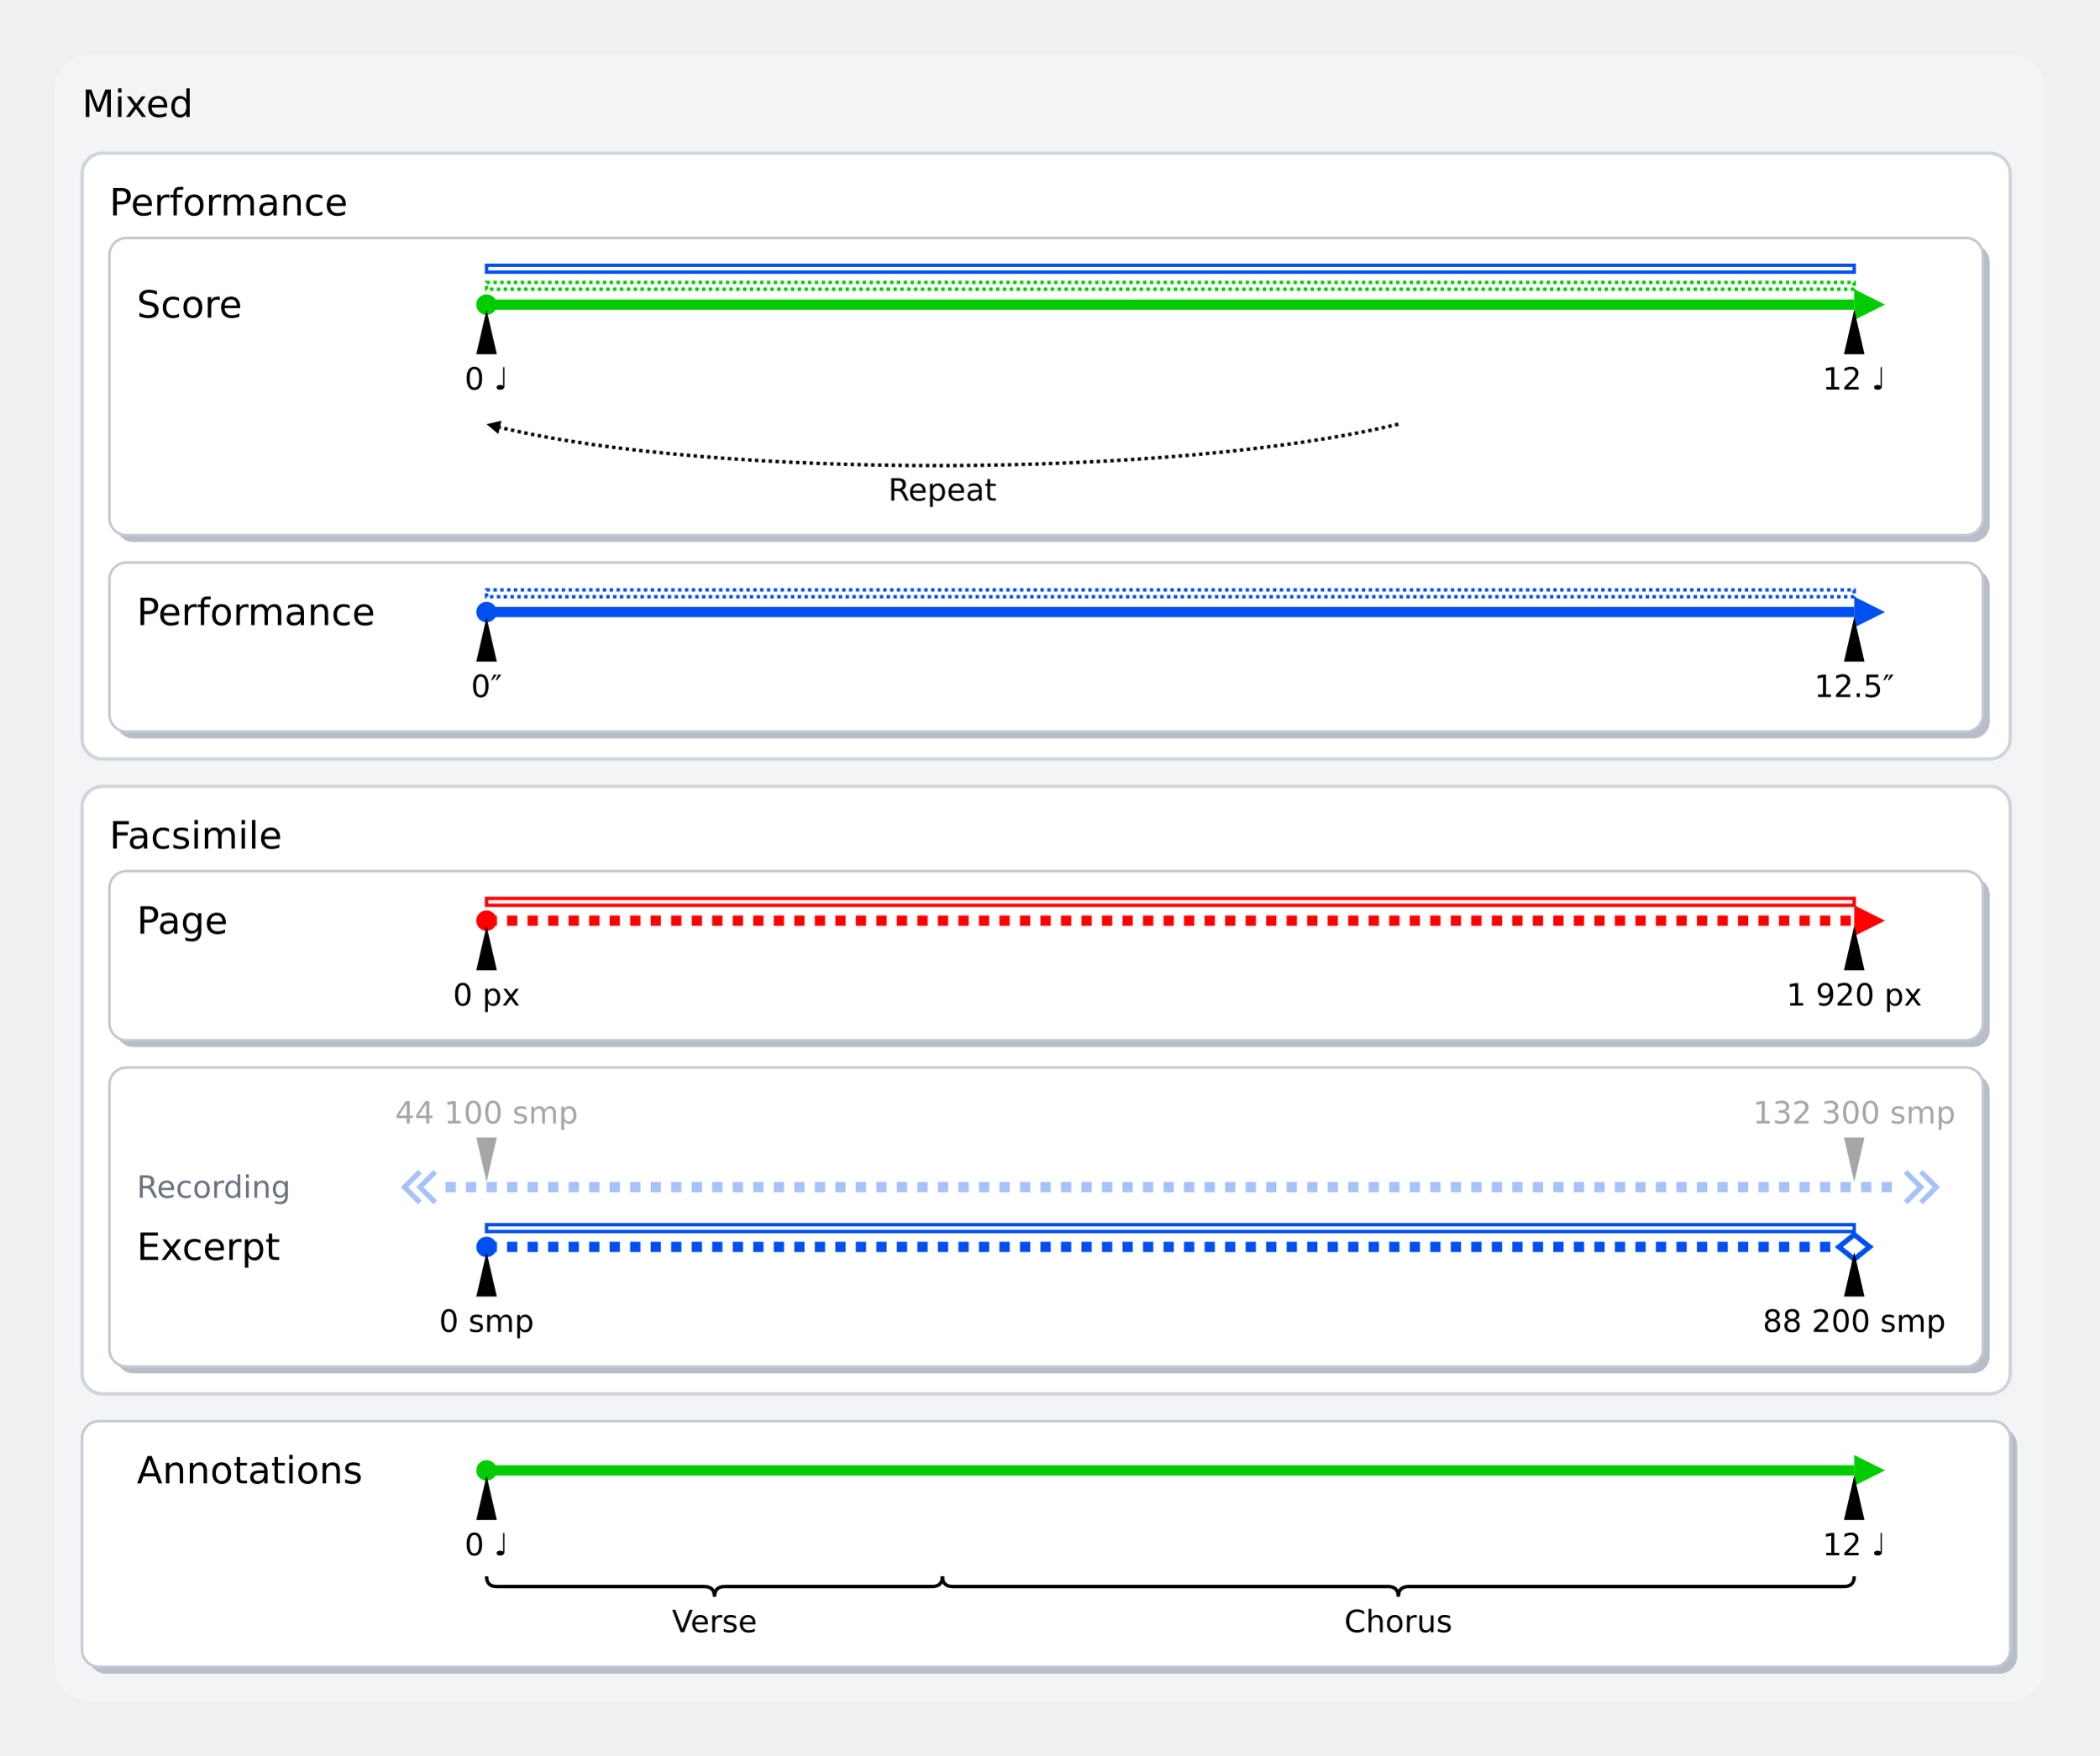
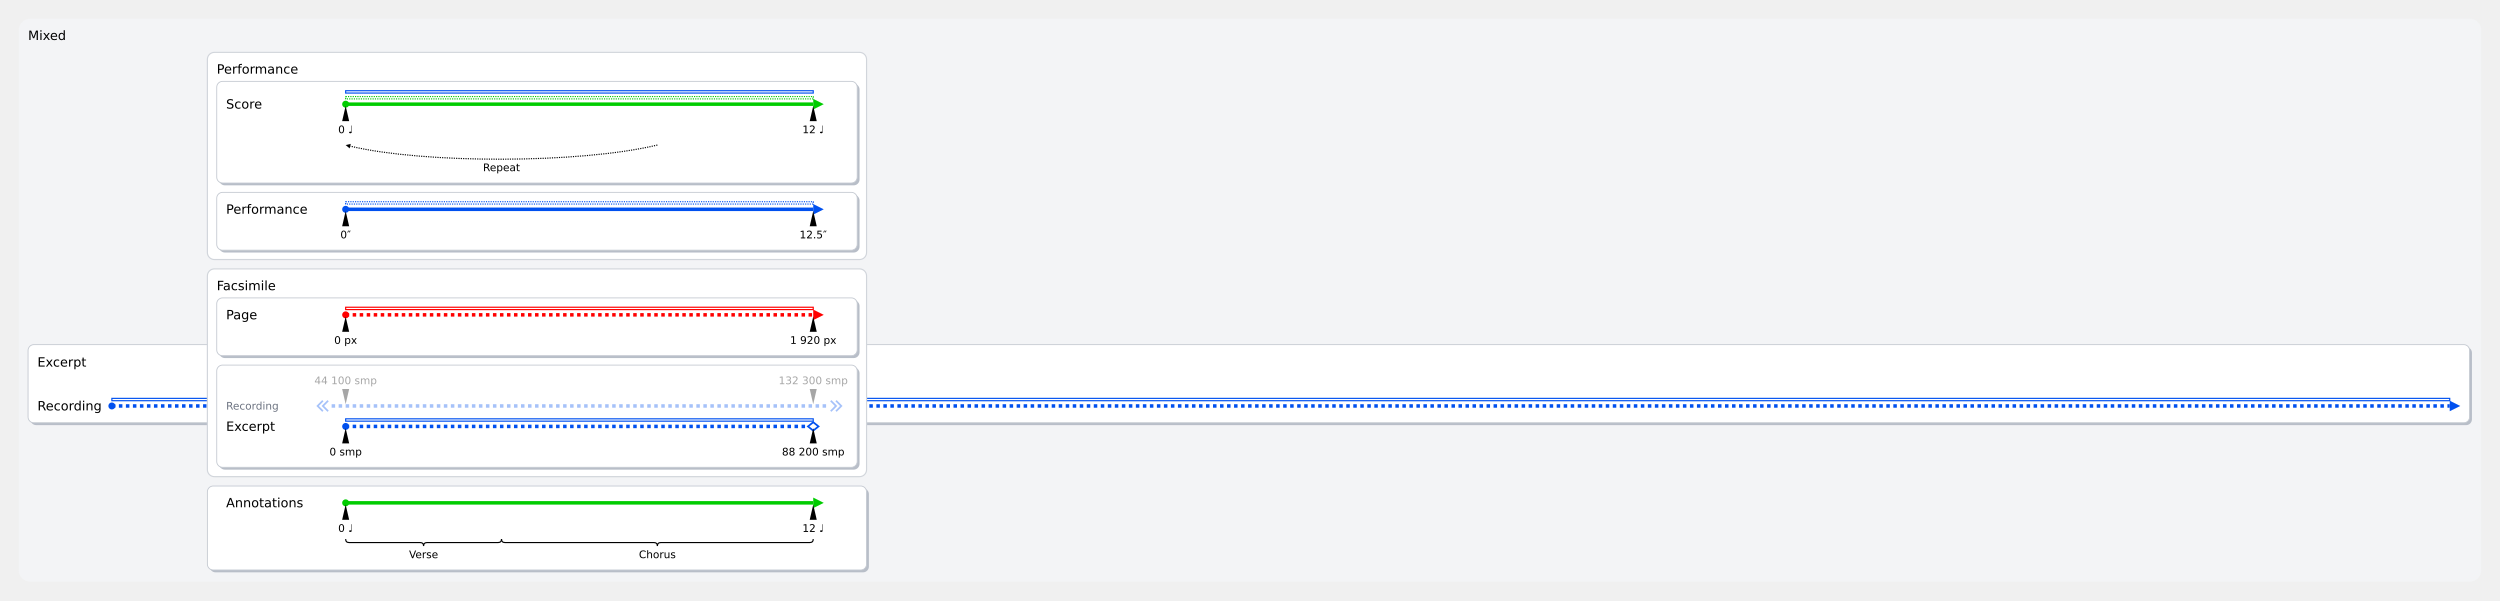
- <svg xmlns="http://www.w3.org/2000/svg" width="613.915" height="513.629" viewBox="0 0 613.915 513.629" font-family="DejaVu Sans, Noto Music" text-rendering="geometricPrecision" style="font-kerning:none;font-variant-ligatures:none">
+ <svg xmlns="http://www.w3.org/2000/svg" width="2138.704" height="513.629" viewBox="0 0 2138.704 513.629" font-family="DejaVu Sans, Noto Music" text-rendering="geometricPrecision" style="font-kerning:none;font-variant-ligatures:none">
  <g transform="translate(16 16)">
-     <rect x="0" y="0" width="581.915" height="481.629" rx="10" fill="#F3F4F6" />
+     <rect x="0" y="0" width="2106.704" height="481.629" rx="10" fill="#F3F4F6" />
    <text data-part="name" x="8" y="18.21" text-anchor="start" font-size="11" fill="#000000">Mixed</text>
-     <rect data-id="group_1" x="8" y="28.805" width="563.915" height="177.234" rx="6" fill="#FFFFFF" stroke="#D1D5DB" stroke-width="1" />
-     <text data-id="group_1" data-part="name" x="16" y="47.015" text-anchor="start" font-size="11" fill="#000000">Performance</text>
-     <rect data-id="score" data-part="card" x="18" y="55.609" width="547.915" height="86.953" rx="5" fill="#B8BEC8" />
-     <rect data-id="score" data-part="card" x="16" y="53.609" width="547.915" height="86.953" rx="5" fill="#FFFFFF" stroke="#C4C9D1" stroke-width="0.75" />
-     <polygon data-id="cmap_1" points="126.291,66.609 526.292,66.609 526.292,68.609 126.291,68.609" fill="none" stroke="#00CC00" stroke-width="1" stroke-dasharray="1 1" />
-     <polygon data-id="cmap_2" points="126.291,61.609 526.292,61.609 526.292,63.609 126.291,63.609" fill="none" stroke="#0050EF" stroke-width="1" />
-     <path data-id="jump_from_1" d="M392.958 108.086C326.291 124.086 192.958 124.086 130.181 109.019" fill="none" stroke="#000000" stroke-width="1" stroke-dasharray="1 1" />
-     <polygon data-id="jump_from_1" points="126.291,108.086 129.714,110.964 130.648,107.075" fill="#000000" />
-     <line data-id="score" x1="126.291" y1="73.109" x2="526.292" y2="73.109" stroke="#00CC00" stroke-width="3" />
-     <circle data-id="score" cx="126.291" cy="73.109" r="3" fill="#00CC00" />
-     <polygon data-id="score" points="535.292,73.109 526.292,68.609 526.292,77.609" fill="#00CC00" />
-     <polygon data-id="timestamp_9" points="126.291,74.609 123.291,87.609 129.292,87.609" fill="#000000" />
-     <polygon data-id="timestamp_10" points="526.292,74.609 523.292,87.609 529.292,87.609" fill="#000000" />
-     <text data-id="score" data-part="name" x="24" y="76.918" text-anchor="start" font-size="11" fill="#000000">Score</text>
-     <text data-id="timestamp_9" data-part="coordinate" x="126.291" y="97.963" text-anchor="middle" font-size="9" fill="#000000">0 ♩</text>
-     <text data-id="timestamp_10" data-part="coordinate" x="526.292" y="97.963" text-anchor="middle" font-size="9" fill="#000000">12 ♩</text>
-     <text data-id="jump_from_1" data-part="label" x="259.625" y="130.44" text-anchor="middle" font-size="9" fill="#000000">Repeat</text>
-     <rect data-id="performance" data-part="card" x="18" y="150.562" width="547.915" height="49.477" rx="5" fill="#B8BEC8" />
-     <rect data-id="performance" data-part="card" x="16" y="148.562" width="547.915" height="49.477" rx="5" fill="#FFFFFF" stroke="#C4C9D1" stroke-width="0.75" />
-     <polygon data-id="cmap_3" points="126.291,156.562 526.292,156.562 526.292,158.562 126.291,158.562" fill="none" stroke="#0050EF" stroke-width="1" stroke-dasharray="1 1" />
-     <line data-id="performance" x1="126.291" y1="163.062" x2="526.292" y2="163.062" stroke="#0050EF" stroke-width="3" />
-     <circle data-id="performance" cx="126.291" cy="163.062" r="3" fill="#0050EF" />
-     <polygon data-id="performance" points="535.292,163.062 526.292,158.562 526.292,167.562" fill="#0050EF" />
-     <polygon data-id="timestamp_7" points="126.291,164.562 123.291,177.562 129.292,177.562" fill="#000000" />
-     <polygon data-id="timestamp_8" points="526.292,164.562 523.292,177.562 529.292,177.562" fill="#000000" />
-     <text data-id="performance" data-part="name" x="24" y="166.871" text-anchor="start" font-size="11" fill="#000000">Performance</text>
-     <text data-id="timestamp_7" data-part="coordinate" x="126.291" y="187.917" text-anchor="middle" font-size="9" fill="#000000">0″</text>
-     <text data-id="timestamp_8" data-part="coordinate" x="526.292" y="187.917" text-anchor="middle" font-size="9" fill="#000000">12.5″</text>
-     <rect data-id="group_2" x="8" y="214.039" width="563.915" height="177.734" rx="6" fill="#FFFFFF" stroke="#D1D5DB" stroke-width="1" />
-     <text data-id="group_2" data-part="name" x="16" y="232.25" text-anchor="start" font-size="11" fill="#000000">Facsimile</text>
-     <rect data-id="page" data-part="card" x="18" y="240.844" width="547.915" height="49.477" rx="5" fill="#B8BEC8" />
-     <rect data-id="page" data-part="card" x="16" y="238.844" width="547.915" height="49.477" rx="5" fill="#FFFFFF" stroke="#C4C9D1" stroke-width="0.75" />
-     <polygon data-id="cmap_4" points="126.291,246.844 526.292,246.844 526.292,248.844 126.291,248.844" fill="none" stroke="#FF0000" stroke-width="1" />
-     <line data-id="page" x1="126.291" y1="253.344" x2="526.292" y2="253.344" stroke="#FF0000" stroke-width="3" stroke-dasharray="3 3" />
-     <circle data-id="page" cx="126.291" cy="253.344" r="3" fill="#FF0000" />
-     <polygon data-id="page" points="535.292,253.344 526.292,248.844 526.292,257.844" fill="#FF0000" />
-     <polygon data-id="timestamp_5" points="126.291,254.844 123.291,267.844 129.292,267.844" fill="#000000" />
-     <polygon data-id="timestamp_6" points="526.292,254.844 523.292,267.844 529.292,267.844" fill="#000000" />
-     <text data-id="page" data-part="name" x="24" y="257.152" text-anchor="start" font-size="11" fill="#000000">Page</text>
-     <text data-id="timestamp_5" data-part="coordinate" x="126.291" y="278.198" text-anchor="middle" font-size="9" fill="#000000">0 px</text>
-     <text data-id="timestamp_6" data-part="coordinate" x="526.292" y="278.198" text-anchor="middle" font-size="9" fill="#000000">1 920 px</text>
-     <rect data-id="excerpt" data-part="card" x="18" y="298.32" width="547.915" height="87.453" rx="5" fill="#B8BEC8" />
-     <rect data-id="excerpt" data-part="card" x="16" y="296.32" width="547.915" height="87.453" rx="5" fill="#FFFFFF" stroke="#C4C9D1" stroke-width="0.75" />
-     <polygon data-id="cmap_6" points="126.291,342.297 526.292,342.297 526.292,344.297 126.291,344.297" fill="none" stroke="#0050EF" stroke-width="1" />
-     <line data-id="recording" x1="114.291" y1="331.297" x2="538.292" y2="331.297" stroke="#0050EF" stroke-width="3" stroke-dasharray="3 3" opacity="0.35" />
-     <polyline data-id="recording" points="111.291,326.797 106.791,331.297 111.291,335.797" fill="none" stroke="#0050EF" stroke-width="1.5" opacity="0.35" />
-     <polyline data-id="recording" points="106.791,326.797 102.291,331.297 106.791,335.797" fill="none" stroke="#0050EF" stroke-width="1.5" opacity="0.35" />
-     <polyline data-id="recording" points="541.292,326.797 545.792,331.297 541.292,335.797" fill="none" stroke="#0050EF" stroke-width="1.5" opacity="0.35" />
-     <polyline data-id="recording" points="545.792,326.797 550.292,331.297 545.792,335.797" fill="none" stroke="#0050EF" stroke-width="1.5" opacity="0.35" />
-     <line data-id="excerpt" x1="126.291" y1="348.797" x2="521.792" y2="348.797" stroke="#0050EF" stroke-width="3" stroke-dasharray="3 3" />
-     <circle data-id="excerpt" cx="126.291" cy="348.797" r="3" fill="#0050EF" />
-     <polygon data-id="excerpt" points="521.792,348.797 526.292,345.197 530.792,348.797 526.292,352.397" fill="none" stroke="#0050EF" stroke-width="1.5" />
-     <polygon data-id="excerpt" data-part="start" points="126.291,329.797 123.291,316.797 129.292,316.797" fill="#000000" opacity="0.35" />
-     <polygon data-id="excerpt" data-part="end" points="526.292,329.797 523.292,316.797 529.292,316.797" fill="#000000" opacity="0.35" />
-     <polygon data-id="timestamp_3" points="126.291,350.297 123.291,363.297 129.292,363.297" fill="#000000" />
-     <polygon data-id="timestamp_4" points="526.292,350.297 523.292,363.297 529.292,363.297" fill="#000000" />
-     <text data-id="recording" data-part="name" x="24" y="334.413" text-anchor="start" font-size="9" fill="#6B7280">Recording</text>
-     <text data-id="excerpt" data-part="name" x="24" y="352.605" text-anchor="start" font-size="11" fill="#000000">Excerpt</text>
-     <text data-id="excerpt" data-part="start label" x="126.291" y="312.674" text-anchor="middle" font-size="9" fill="#000000" opacity="0.35">44 100 smp</text>
-     <text data-id="excerpt" data-part="end label" x="526.292" y="312.674" text-anchor="middle" font-size="9" fill="#000000" opacity="0.35">132 300 smp</text>
-     <text data-id="timestamp_3" data-part="coordinate" x="126.291" y="373.651" text-anchor="middle" font-size="9" fill="#000000">0 smp</text>
-     <text data-id="timestamp_4" data-part="coordinate" x="526.292" y="373.651" text-anchor="middle" font-size="9" fill="#000000">88 200 smp</text>
-     <rect data-id="annotations" data-part="card" x="10" y="401.773" width="563.915" height="71.856" rx="5" fill="#B8BEC8" />
-     <rect data-id="annotations" data-part="card" x="8" y="399.773" width="563.915" height="71.856" rx="5" fill="#FFFFFF" stroke="#C4C9D1" stroke-width="0.75" />
-     <path data-id="region_1" d="M126.291 445.152Q126.291 448.152 129.292 448.152L189.958 448.152Q192.958 448.152 192.958 451.152Q192.958 448.152 195.958 448.152L256.625 448.152Q259.625 448.152 259.625 445.152" fill="none" stroke="#000000" stroke-width="1" />
-     <path data-id="region_2" d="M259.625 445.152Q259.625 448.152 262.625 448.152L389.958 448.152Q392.958 448.152 392.958 451.152Q392.958 448.152 395.958 448.152L523.292 448.152Q526.292 448.152 526.292 445.152" fill="none" stroke="#000000" stroke-width="1" />
-     <line data-id="annotations" x1="126.291" y1="414.176" x2="526.292" y2="414.176" stroke="#00CC00" stroke-width="3" />
-     <circle data-id="annotations" cx="126.291" cy="414.176" r="3" fill="#00CC00" />
-     <polygon data-id="annotations" points="535.292,414.176 526.292,409.676 526.292,418.676" fill="#00CC00" />
-     <polygon data-id="timestamp_1" points="126.291,415.676 123.291,428.676 129.292,428.676" fill="#000000" />
-     <polygon data-id="timestamp_2" points="526.292,415.676 523.292,428.676 529.292,428.676" fill="#000000" />
-     <text data-id="annotations" data-part="name" x="24" y="417.984" text-anchor="start" font-size="11" fill="#000000">Annotations</text>
-     <text data-id="timestamp_1" data-part="coordinate" x="126.291" y="439.03" text-anchor="middle" font-size="9" fill="#000000">0 ♩</text>
-     <text data-id="timestamp_2" data-part="coordinate" x="526.292" y="439.03" text-anchor="middle" font-size="9" fill="#000000">12 ♩</text>
-     <text data-id="region_1" data-part="label" x="192.958" y="461.506" text-anchor="middle" font-size="9" fill="#000000">Verse</text>
-     <text data-id="region_2" data-part="label" x="392.958" y="461.506" text-anchor="middle" font-size="9" fill="#000000">Chorus</text>
+     <rect data-id="recording" data-part="card" x="10" y="280.82" width="2088.704" height="66.879" rx="5" fill="#B8BEC8" />
+     <rect data-id="recording" data-part="card" x="8" y="278.82" width="2088.704" height="66.879" rx="5" fill="#FFFFFF" stroke="#C4C9D1" stroke-width="0.75" />
+     <polygon data-id="cmap_5" points="79.704,324.797 2079.704,324.797 2079.704,326.797 79.704,326.797" fill="none" stroke="#0050EF" stroke-width="1" />
+     <polygon data-id="cmap_6" points="279.704,287.32 679.704,287.32 679.704,289.32 279.704,289.32" fill="none" stroke="#0050EF" stroke-width="1" />
+     <line data-id="recording" x1="79.704" y1="331.297" x2="2079.704" y2="331.297" stroke="#0050EF" stroke-width="3" stroke-dasharray="3 3" />
+     <circle data-id="recording" cx="79.704" cy="331.297" r="3" fill="#0050EF" />
+     <polygon data-id="recording" points="2088.704,331.297 2079.704,326.797 2079.704,335.797" fill="#0050EF" />
+     <line data-id="excerpt" x1="279.704" y1="293.82" x2="675.204" y2="293.82" stroke="#0050EF" stroke-width="3" stroke-dasharray="3 3" />
+     <circle data-id="excerpt" cx="279.704" cy="293.82" r="3" fill="#0050EF" />
+     <polygon data-id="excerpt" points="675.204,293.82 679.704,290.22 684.204,293.82 679.704,297.42" fill="none" stroke="#0050EF" stroke-width="1.5" />
+     <polygon data-id="timestamp_3" points="279.704,295.32 276.704,308.32 282.704,308.32" fill="#000000" />
+     <polygon data-id="timestamp_4" points="679.704,295.32 676.704,308.32 682.704,308.32" fill="#000000" />
+     <text data-id="excerpt" data-part="name" x="16" y="297.628" text-anchor="start" font-size="11" fill="#000000">Excerpt</text>
+     <text data-id="recording" data-part="name" x="16" y="335.105" text-anchor="start" font-size="11" fill="#000000">Recording</text>
+     <text data-id="timestamp_3" data-part="coordinate" x="279.704" y="318.674" text-anchor="middle" font-size="9" fill="#000000">0 smp</text>
+     <text data-id="timestamp_4" data-part="coordinate" x="679.704" y="318.674" text-anchor="middle" font-size="9" fill="#000000">88 200 smp</text>
+     <rect data-id="group_1" x="161.412" y="28.805" width="563.915" height="177.234" rx="6" fill="#FFFFFF" stroke="#D1D5DB" stroke-width="1" />
+     <text data-id="group_1" data-part="name" x="169.412" y="47.015" text-anchor="start" font-size="11" fill="#000000">Performance</text>
+     <rect data-id="score" data-part="card" x="171.412" y="55.609" width="547.915" height="86.953" rx="5" fill="#B8BEC8" />
+     <rect data-id="score" data-part="card" x="169.412" y="53.609" width="547.915" height="86.953" rx="5" fill="#FFFFFF" stroke="#C4C9D1" stroke-width="0.75" />
+     <polygon data-id="cmap_1" points="279.704,66.609 679.704,66.609 679.704,68.609 279.704,68.609" fill="none" stroke="#00CC00" stroke-width="1" stroke-dasharray="1 1" />
+     <polygon data-id="cmap_2" points="279.704,61.609 679.704,61.609 679.704,63.609 279.704,63.609" fill="none" stroke="#0050EF" stroke-width="1" />
+     <path data-id="jump_from_1" d="M546.37 108.086C479.704 124.086 346.37 124.086 283.593 109.019" fill="none" stroke="#000000" stroke-width="1" stroke-dasharray="1 1" />
+     <polygon data-id="jump_from_1" points="279.704,108.086 283.126,110.964 284.06,107.075" fill="#000000" />
+     <line data-id="score" x1="279.704" y1="73.109" x2="679.704" y2="73.109" stroke="#00CC00" stroke-width="3" />
+     <circle data-id="score" cx="279.704" cy="73.109" r="3" fill="#00CC00" />
+     <polygon data-id="score" points="688.704,73.109 679.704,68.609 679.704,77.609" fill="#00CC00" />
+     <polygon data-id="timestamp_9" points="279.704,74.609 276.704,87.609 282.704,87.609" fill="#000000" />
+     <polygon data-id="timestamp_10" points="679.704,74.609 676.704,87.609 682.704,87.609" fill="#000000" />
+     <text data-id="score" data-part="name" x="177.412" y="76.918" text-anchor="start" font-size="11" fill="#000000">Score</text>
+     <text data-id="timestamp_9" data-part="coordinate" x="279.704" y="97.963" text-anchor="middle" font-size="9" fill="#000000">0 ♩</text>
+     <text data-id="timestamp_10" data-part="coordinate" x="679.704" y="97.963" text-anchor="middle" font-size="9" fill="#000000">12 ♩</text>
+     <text data-id="jump_from_1" data-part="label" x="413.037" y="130.44" text-anchor="middle" font-size="9" fill="#000000">Repeat</text>
+     <rect data-id="performance" data-part="card" x="171.412" y="150.562" width="547.915" height="49.477" rx="5" fill="#B8BEC8" />
+     <rect data-id="performance" data-part="card" x="169.412" y="148.562" width="547.915" height="49.477" rx="5" fill="#FFFFFF" stroke="#C4C9D1" stroke-width="0.75" />
+     <polygon data-id="cmap_3" points="279.704,156.562 679.704,156.562 679.704,158.562 279.704,158.562" fill="none" stroke="#0050EF" stroke-width="1" stroke-dasharray="1 1" />
+     <line data-id="performance" x1="279.704" y1="163.062" x2="679.704" y2="163.062" stroke="#0050EF" stroke-width="3" />
+     <circle data-id="performance" cx="279.704" cy="163.062" r="3" fill="#0050EF" />
+     <polygon data-id="performance" points="688.704,163.062 679.704,158.562 679.704,167.562" fill="#0050EF" />
+     <polygon data-id="timestamp_7" points="279.704,164.562 276.704,177.562 282.704,177.562" fill="#000000" />
+     <polygon data-id="timestamp_8" points="679.704,164.562 676.704,177.562 682.704,177.562" fill="#000000" />
+     <text data-id="performance" data-part="name" x="177.412" y="166.871" text-anchor="start" font-size="11" fill="#000000">Performance</text>
+     <text data-id="timestamp_7" data-part="coordinate" x="279.704" y="187.917" text-anchor="middle" font-size="9" fill="#000000">0″</text>
+     <text data-id="timestamp_8" data-part="coordinate" x="679.704" y="187.917" text-anchor="middle" font-size="9" fill="#000000">12.5″</text>
+     <rect data-id="group_2" x="161.412" y="214.039" width="563.915" height="177.734" rx="6" fill="#FFFFFF" stroke="#D1D5DB" stroke-width="1" />
+     <text data-id="group_2" data-part="name" x="169.412" y="232.25" text-anchor="start" font-size="11" fill="#000000">Facsimile</text>
+     <rect data-id="page" data-part="card" x="171.412" y="240.844" width="547.915" height="49.477" rx="5" fill="#B8BEC8" />
+     <rect data-id="page" data-part="card" x="169.412" y="238.844" width="547.915" height="49.477" rx="5" fill="#FFFFFF" stroke="#C4C9D1" stroke-width="0.75" />
+     <polygon data-id="cmap_4" points="279.704,246.844 679.704,246.844 679.704,248.844 279.704,248.844" fill="none" stroke="#FF0000" stroke-width="1" />
+     <line data-id="page" x1="279.704" y1="253.344" x2="679.704" y2="253.344" stroke="#FF0000" stroke-width="3" stroke-dasharray="3 3" />
+     <circle data-id="page" cx="279.704" cy="253.344" r="3" fill="#FF0000" />
+     <polygon data-id="page" points="688.704,253.344 679.704,248.844 679.704,257.844" fill="#FF0000" />
+     <polygon data-id="timestamp_5" points="279.704,254.844 276.704,267.844 282.704,267.844" fill="#000000" />
+     <polygon data-id="timestamp_6" points="679.704,254.844 676.704,267.844 682.704,267.844" fill="#000000" />
+     <text data-id="page" data-part="name" x="177.412" y="257.152" text-anchor="start" font-size="11" fill="#000000">Page</text>
+     <text data-id="timestamp_5" data-part="coordinate" x="279.704" y="278.198" text-anchor="middle" font-size="9" fill="#000000">0 px</text>
+     <text data-id="timestamp_6" data-part="coordinate" x="679.704" y="278.198" text-anchor="middle" font-size="9" fill="#000000">1 920 px</text>
+     <rect data-id="excerpt" data-part="card" x="171.412" y="298.32" width="547.915" height="87.453" rx="5" fill="#B8BEC8" />
+     <rect data-id="excerpt" data-part="card" x="169.412" y="296.32" width="547.915" height="87.453" rx="5" fill="#FFFFFF" stroke="#C4C9D1" stroke-width="0.75" />
+     <polygon data-id="cmap_6" points="279.704,342.297 679.704,342.297 679.704,344.297 279.704,344.297" fill="none" stroke="#0050EF" stroke-width="1" />
+     <line data-id="recording" x1="267.704" y1="331.297" x2="691.704" y2="331.297" stroke="#0050EF" stroke-width="3" stroke-dasharray="3 3" opacity="0.35" />
+     <polyline data-id="recording" points="264.704,326.797 260.204,331.297 264.704,335.797" fill="none" stroke="#0050EF" stroke-width="1.5" opacity="0.35" />
+     <polyline data-id="recording" points="260.204,326.797 255.704,331.297 260.204,335.797" fill="none" stroke="#0050EF" stroke-width="1.5" opacity="0.35" />
+     <polyline data-id="recording" points="694.704,326.797 699.204,331.297 694.704,335.797" fill="none" stroke="#0050EF" stroke-width="1.5" opacity="0.35" />
+     <polyline data-id="recording" points="699.204,326.797 703.704,331.297 699.204,335.797" fill="none" stroke="#0050EF" stroke-width="1.5" opacity="0.35" />
+     <line data-id="excerpt" x1="279.704" y1="348.797" x2="675.204" y2="348.797" stroke="#0050EF" stroke-width="3" stroke-dasharray="3 3" />
+     <circle data-id="excerpt" cx="279.704" cy="348.797" r="3" fill="#0050EF" />
+     <polygon data-id="excerpt" points="675.204,348.797 679.704,345.197 684.204,348.797 679.704,352.397" fill="none" stroke="#0050EF" stroke-width="1.5" />
+     <polygon data-id="excerpt" data-part="start" points="279.704,329.797 276.704,316.797 282.704,316.797" fill="#000000" opacity="0.35" />
+     <polygon data-id="excerpt" data-part="end" points="679.704,329.797 676.704,316.797 682.704,316.797" fill="#000000" opacity="0.35" />
+     <polygon data-id="timestamp_3" points="279.704,350.297 276.704,363.297 282.704,363.297" fill="#000000" />
+     <polygon data-id="timestamp_4" points="679.704,350.297 676.704,363.297 682.704,363.297" fill="#000000" />
+     <text data-id="recording" data-part="name" x="177.412" y="334.413" text-anchor="start" font-size="9" fill="#6B7280">Recording</text>
+     <text data-id="excerpt" data-part="name" x="177.412" y="352.605" text-anchor="start" font-size="11" fill="#000000">Excerpt</text>
+     <text data-id="excerpt" data-part="start label" x="279.704" y="312.674" text-anchor="middle" font-size="9" fill="#000000" opacity="0.35">44 100 smp</text>
+     <text data-id="excerpt" data-part="end label" x="679.704" y="312.674" text-anchor="middle" font-size="9" fill="#000000" opacity="0.35">132 300 smp</text>
+     <text data-id="timestamp_3" data-part="coordinate" x="279.704" y="373.651" text-anchor="middle" font-size="9" fill="#000000">0 smp</text>
+     <text data-id="timestamp_4" data-part="coordinate" x="679.704" y="373.651" text-anchor="middle" font-size="9" fill="#000000">88 200 smp</text>
+     <rect data-id="annotations" data-part="card" x="163.412" y="401.773" width="563.915" height="71.856" rx="5" fill="#B8BEC8" />
+     <rect data-id="annotations" data-part="card" x="161.412" y="399.773" width="563.915" height="71.856" rx="5" fill="#FFFFFF" stroke="#C4C9D1" stroke-width="0.75" />
+     <path data-id="region_1" d="M279.704 445.152Q279.704 448.152 282.704 448.152L343.37 448.152Q346.37 448.152 346.37 451.152Q346.37 448.152 349.37 448.152L410.037 448.152Q413.037 448.152 413.037 445.152" fill="none" stroke="#000000" stroke-width="1" />
+     <path data-id="region_2" d="M413.037 445.152Q413.037 448.152 416.037 448.152L543.37 448.152Q546.37 448.152 546.37 451.152Q546.37 448.152 549.37 448.152L676.704 448.152Q679.704 448.152 679.704 445.152" fill="none" stroke="#000000" stroke-width="1" />
+     <line data-id="annotations" x1="279.704" y1="414.176" x2="679.704" y2="414.176" stroke="#00CC00" stroke-width="3" />
+     <circle data-id="annotations" cx="279.704" cy="414.176" r="3" fill="#00CC00" />
+     <polygon data-id="annotations" points="688.704,414.176 679.704,409.676 679.704,418.676" fill="#00CC00" />
+     <polygon data-id="timestamp_1" points="279.704,415.676 276.704,428.676 282.704,428.676" fill="#000000" />
+     <polygon data-id="timestamp_2" points="679.704,415.676 676.704,428.676 682.704,428.676" fill="#000000" />
+     <text data-id="annotations" data-part="name" x="177.412" y="417.984" text-anchor="start" font-size="11" fill="#000000">Annotations</text>
+     <text data-id="timestamp_1" data-part="coordinate" x="279.704" y="439.03" text-anchor="middle" font-size="9" fill="#000000">0 ♩</text>
+     <text data-id="timestamp_2" data-part="coordinate" x="679.704" y="439.03" text-anchor="middle" font-size="9" fill="#000000">12 ♩</text>
+     <text data-id="region_1" data-part="label" x="346.37" y="461.506" text-anchor="middle" font-size="9" fill="#000000">Verse</text>
+     <text data-id="region_2" data-part="label" x="546.37" y="461.506" text-anchor="middle" font-size="9" fill="#000000">Chorus</text>
  </g>
</svg>
